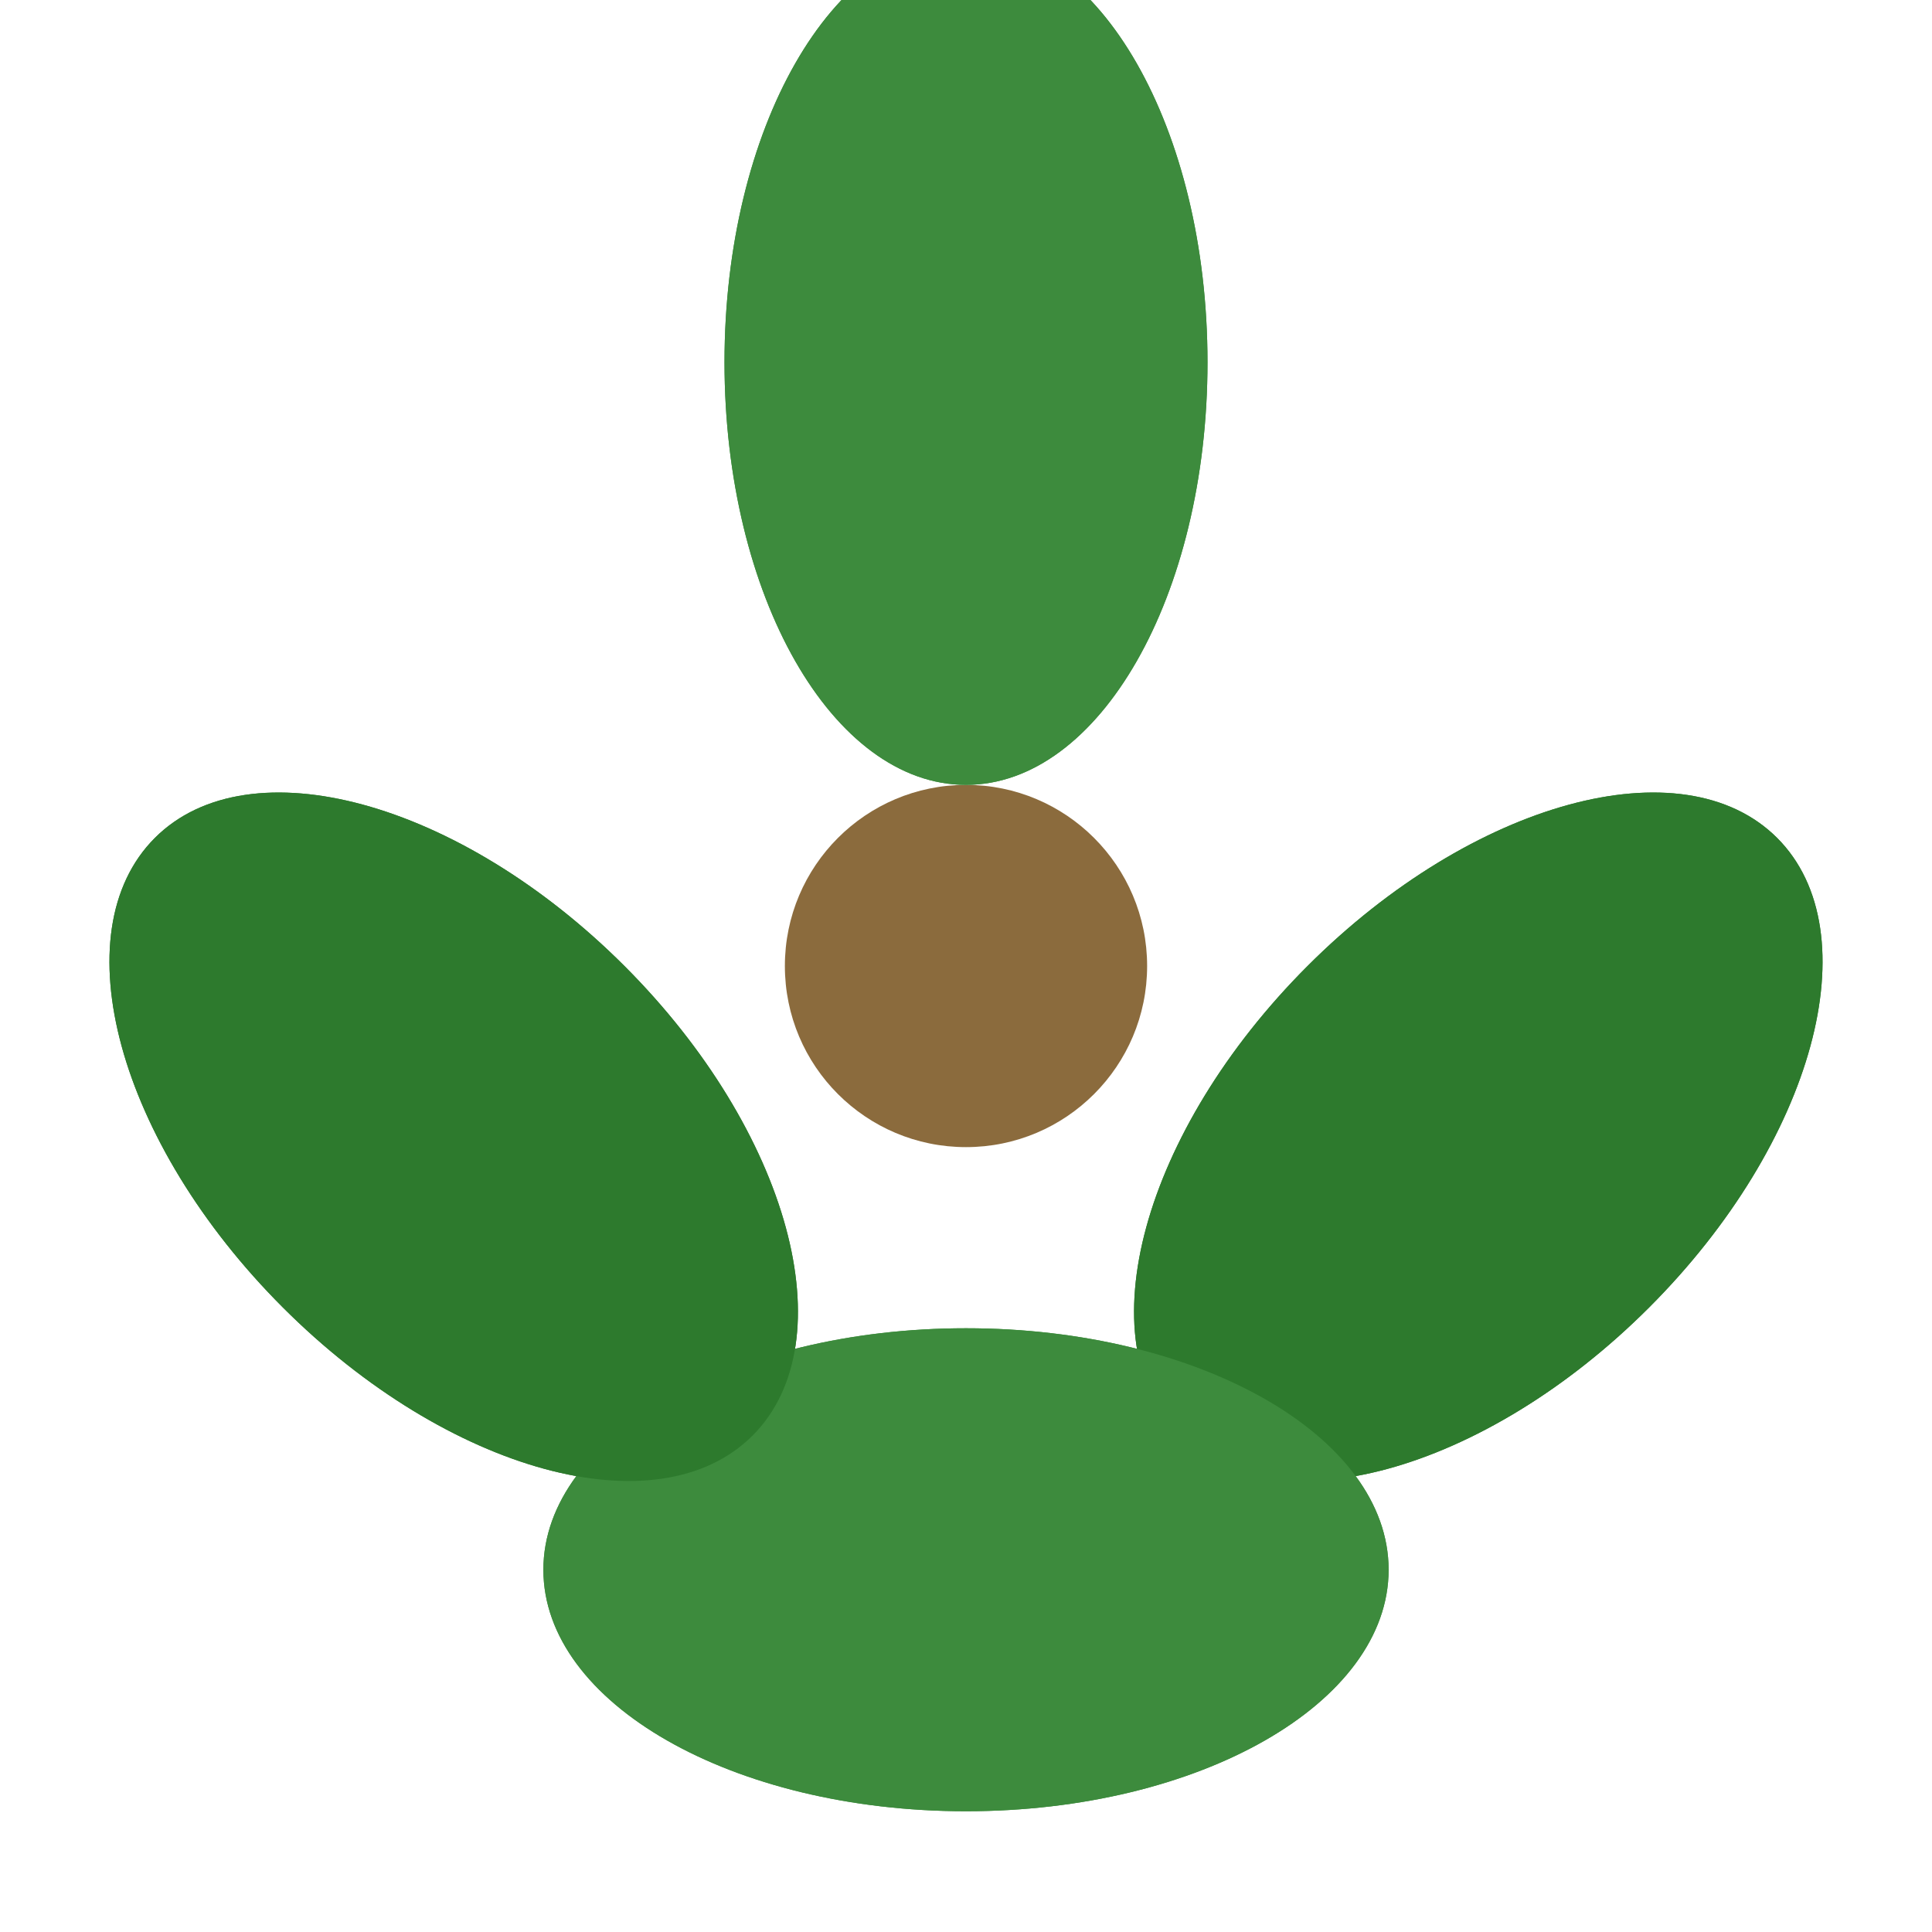
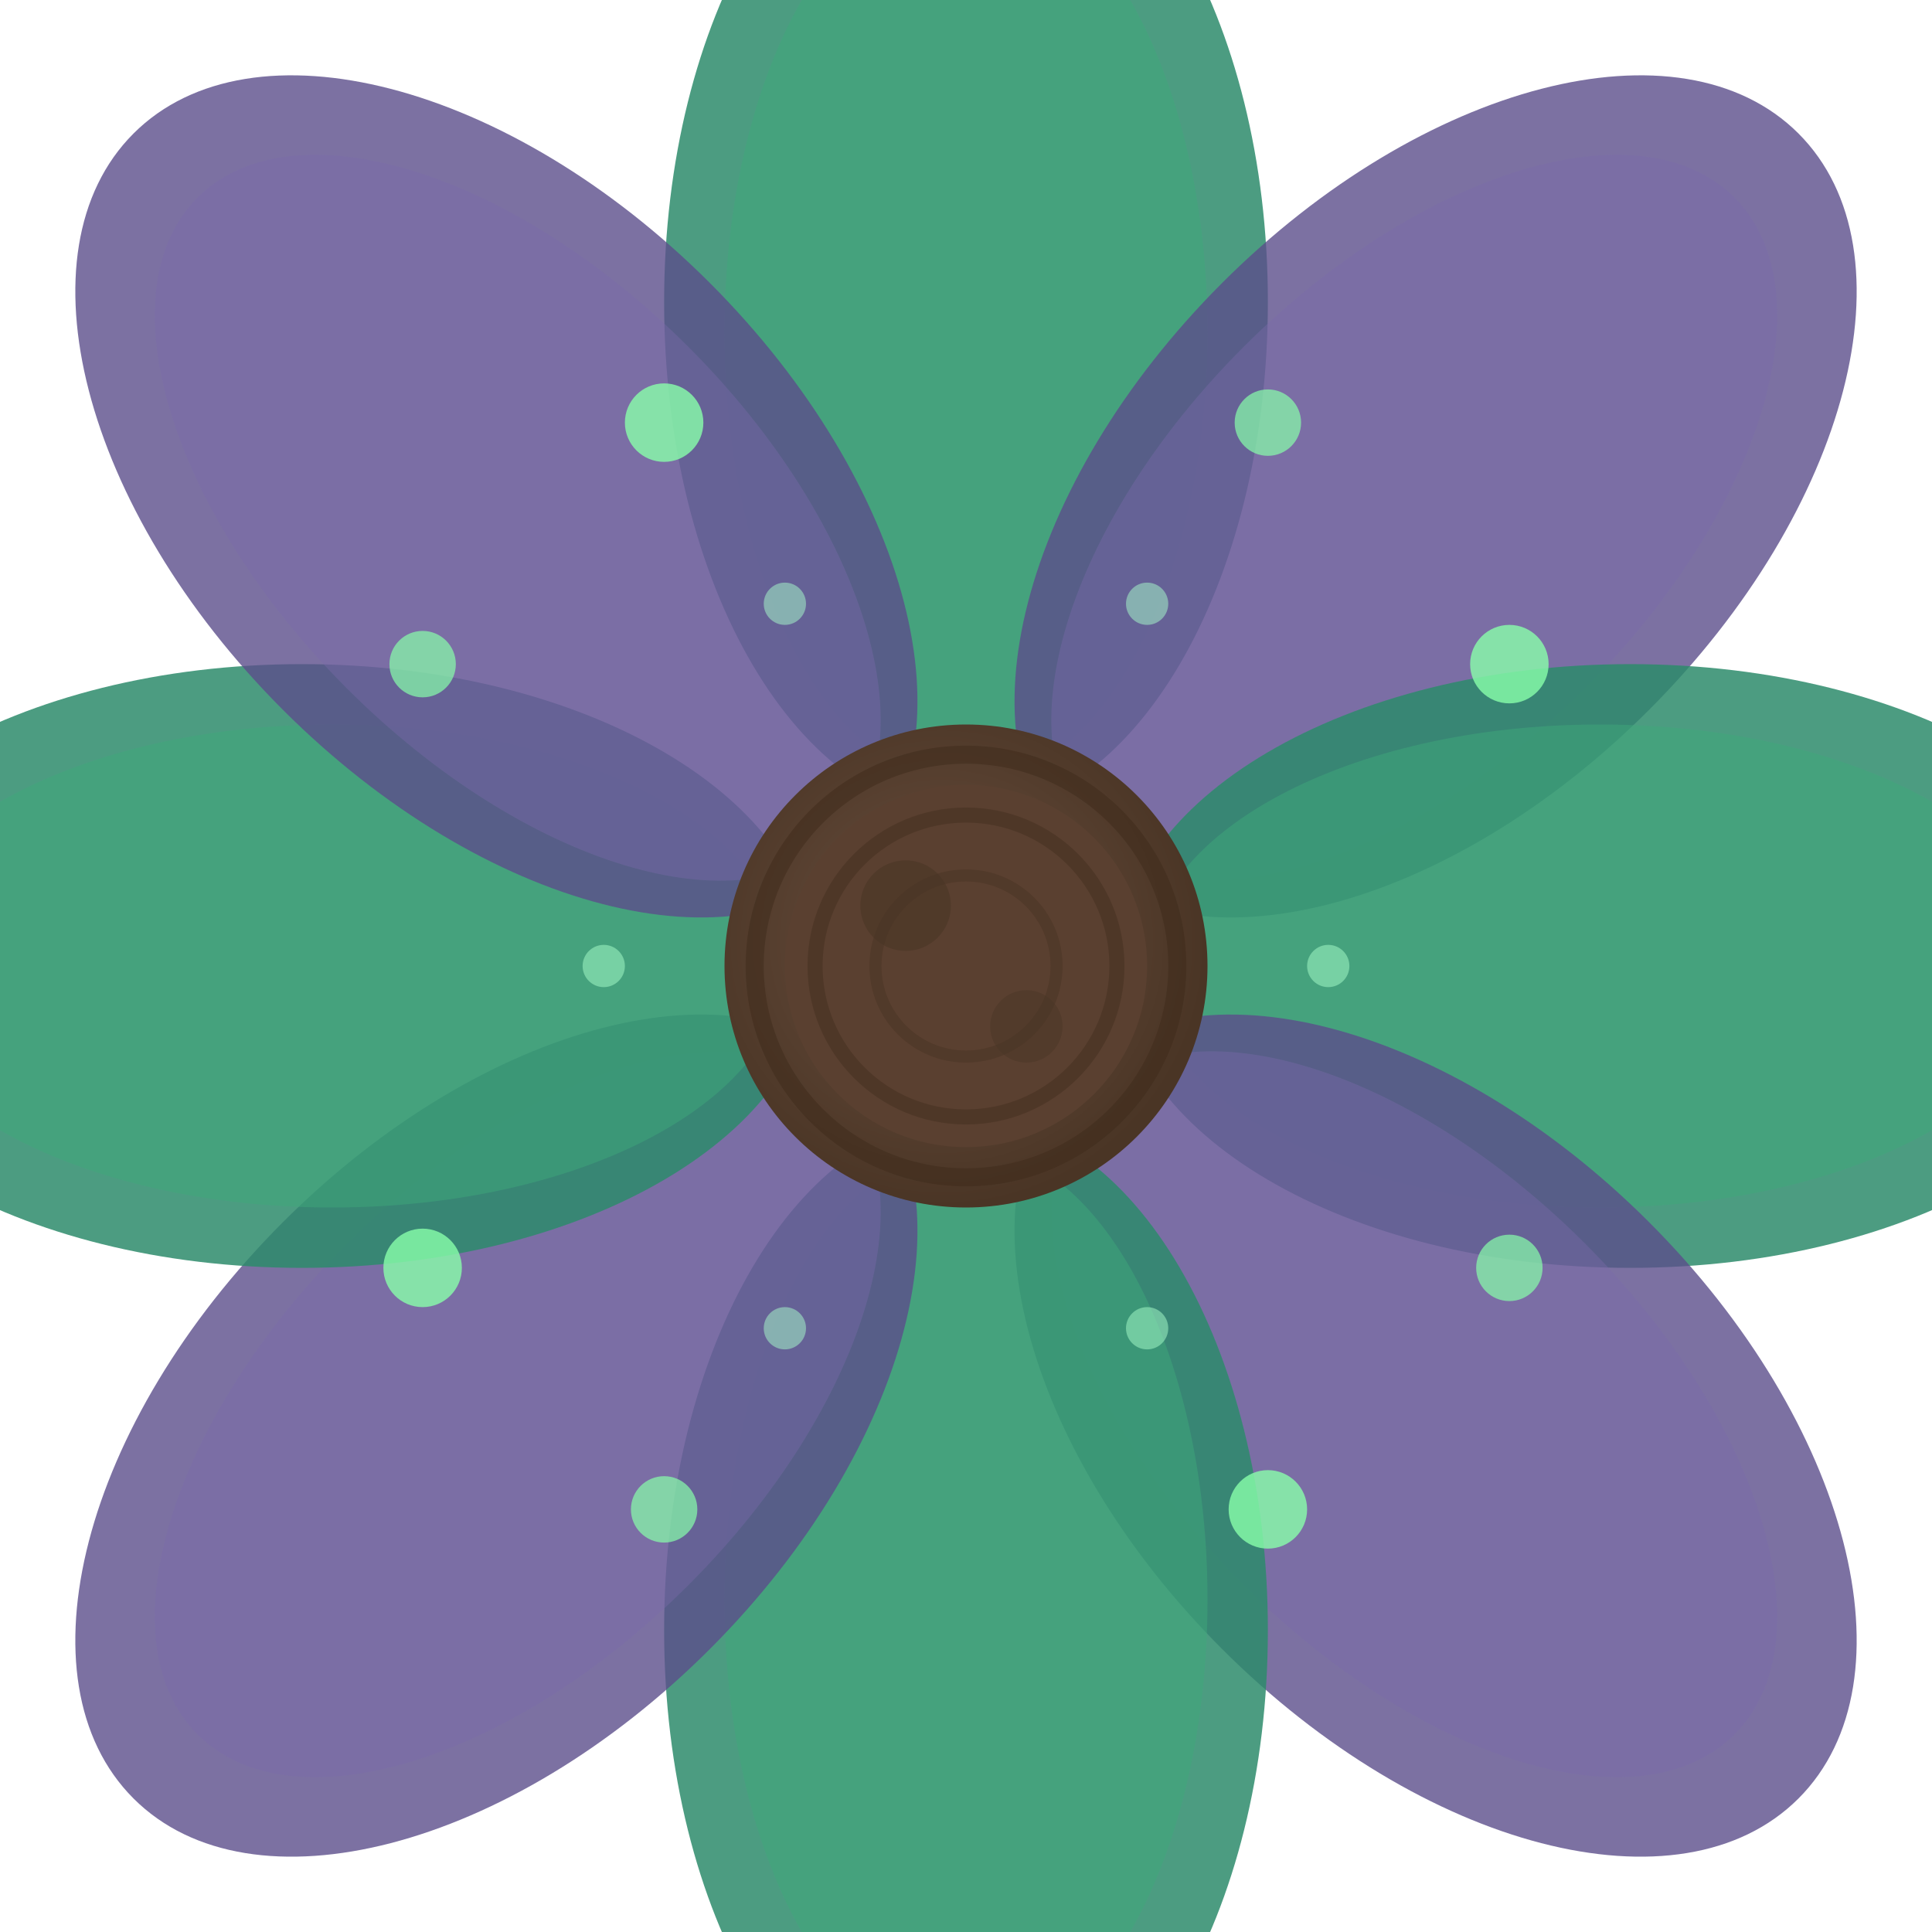
- <svg xmlns="http://www.w3.org/2000/svg" viewBox="0 0 64 64">
-   <circle cx="32" cy="32" r="6" fill="#8b6b3d" />
-   <ellipse cx="32" cy="12" rx="8" ry="14" fill="#3d8b3d" transform="rotate(0 32 32)" />
-   <ellipse cx="48" cy="24" rx="8" ry="14" fill="#2d7a2d" transform="rotate(45 32 32)" />
-   <ellipse cx="52" cy="32" rx="8" ry="14" fill="#3d8b3d" transform="rotate(90 32 32)" />
-   <ellipse cx="48" cy="40" rx="8" ry="14" fill="#2d7a2d" transform="rotate(135 32 32)" />
-   <ellipse cx="32" cy="52" rx="8" ry="14" fill="#3d8b3d" transform="rotate(180 32 32)" />
-   <ellipse cx="16" cy="40" rx="8" ry="14" fill="#2d7a2d" transform="rotate(225 32 32)" />
-   <ellipse cx="12" cy="32" rx="8" ry="14" fill="#3d8b3d" transform="rotate(270 32 32)" />
-   <ellipse cx="16" cy="24" rx="8" ry="14" fill="#2d7a2d" transform="rotate(315 32 32)" />
+ <svg xmlns="http://www.w3.org/2000/svg" viewBox="0 0 64 64" width="64" height="64">
+   <defs>
+     <radialGradient id="trunk" cx="45%" cy="45%" r="55%">
+       <stop offset="0%" stop-color="#6b5040" />
+       <stop offset="100%" stop-color="#4a3525" />
+     </radialGradient>
+     <radialGradient id="moss" cx="50%" cy="50%" r="50%">
+       <stop offset="0%" stop-color="#aaffcc" />
+       <stop offset="100%" stop-color="#88ffaa" stop-opacity="0" />
+     </radialGradient>
+   </defs>
+   <ellipse cx="32" cy="10" rx="10" ry="17" fill="#2d8b6b" opacity="0.85" transform="rotate(0 32 32)" />
+   <ellipse cx="32" cy="11" rx="8" ry="15" fill="#3da87a" opacity="0.5" transform="rotate(0 32 32)" />
+   <ellipse cx="32" cy="10" rx="10" ry="17" fill="#5b4d8b" opacity="0.8" transform="rotate(45 32 32)" />
+   <ellipse cx="32" cy="11" rx="8" ry="15" fill="#7a6aaa" opacity="0.4" transform="rotate(45 32 32)" />
+   <ellipse cx="32" cy="10" rx="10" ry="17" fill="#2d8b6b" opacity="0.85" transform="rotate(90 32 32)" />
+   <ellipse cx="32" cy="11" rx="8" ry="15" fill="#3da87a" opacity="0.5" transform="rotate(90 32 32)" />
+   <ellipse cx="32" cy="10" rx="10" ry="17" fill="#5b4d8b" opacity="0.8" transform="rotate(135 32 32)" />
+   <ellipse cx="32" cy="11" rx="8" ry="15" fill="#7a6aaa" opacity="0.4" transform="rotate(135 32 32)" />
+   <ellipse cx="32" cy="10" rx="10" ry="17" fill="#2d8b6b" opacity="0.85" transform="rotate(180 32 32)" />
+   <ellipse cx="32" cy="11" rx="8" ry="15" fill="#3da87a" opacity="0.5" transform="rotate(180 32 32)" />
+   <ellipse cx="32" cy="10" rx="10" ry="17" fill="#5b4d8b" opacity="0.8" transform="rotate(225 32 32)" />
+   <ellipse cx="32" cy="11" rx="8" ry="15" fill="#7a6aaa" opacity="0.4" transform="rotate(225 32 32)" />
+   <ellipse cx="32" cy="10" rx="10" ry="17" fill="#2d8b6b" opacity="0.85" transform="rotate(270 32 32)" />
+   <ellipse cx="32" cy="11" rx="8" ry="15" fill="#3da87a" opacity="0.5" transform="rotate(270 32 32)" />
+   <ellipse cx="32" cy="10" rx="10" ry="17" fill="#5b4d8b" opacity="0.8" transform="rotate(315 32 32)" />
+   <ellipse cx="32" cy="11" rx="8" ry="15" fill="#7a6aaa" opacity="0.4" transform="rotate(315 32 32)" />
+   <circle cx="32" cy="32" r="8" fill="url(#trunk)" />
+   <circle cx="32" cy="32" r="6" fill="#5a4030" />
+   <circle cx="32" cy="32" r="7" fill="none" stroke="#3d2a1a" stroke-width="0.6" opacity="0.5" />
+   <circle cx="32" cy="32" r="5" fill="none" stroke="#3d2a1a" stroke-width="0.5" opacity="0.4" />
+   <circle cx="32" cy="32" r="3" fill="none" stroke="#3d2a1a" stroke-width="0.4" opacity="0.3" />
+   <circle cx="30" cy="30" r="1.5" fill="#4a3525" opacity="0.6" />
+   <circle cx="34" cy="34" r="1.2" fill="#4a3525" opacity="0.5" />
+   <circle cx="22" cy="14" r="1.3" fill="#88ffaa" opacity="0.8" />
+   <circle cx="42" cy="14" r="1.1" fill="#88ffaa" opacity="0.7" />
+   <circle cx="50" cy="22" r="1.3" fill="#88ffaa" opacity="0.8" />
+   <circle cx="50" cy="42" r="1.1" fill="#88ffaa" opacity="0.7" />
+   <circle cx="42" cy="50" r="1.3" fill="#88ffaa" opacity="0.8" />
+   <circle cx="22" cy="50" r="1.1" fill="#88ffaa" opacity="0.7" />
+   <circle cx="14" cy="42" r="1.3" fill="#88ffaa" opacity="0.8" />
+   <circle cx="14" cy="22" r="1.1" fill="#88ffaa" opacity="0.7" />
+   <circle cx="26" cy="20" r="0.7" fill="#aaffcc" opacity="0.5" />
+   <circle cx="38" cy="20" r="0.7" fill="#aaffcc" opacity="0.5" />
+   <circle cx="44" cy="32" r="0.7" fill="#aaffcc" opacity="0.5" />
+   <circle cx="20" cy="32" r="0.7" fill="#aaffcc" opacity="0.5" />
+   <circle cx="38" cy="44" r="0.7" fill="#aaffcc" opacity="0.5" />
+   <circle cx="26" cy="44" r="0.7" fill="#aaffcc" opacity="0.5" />
</svg>
